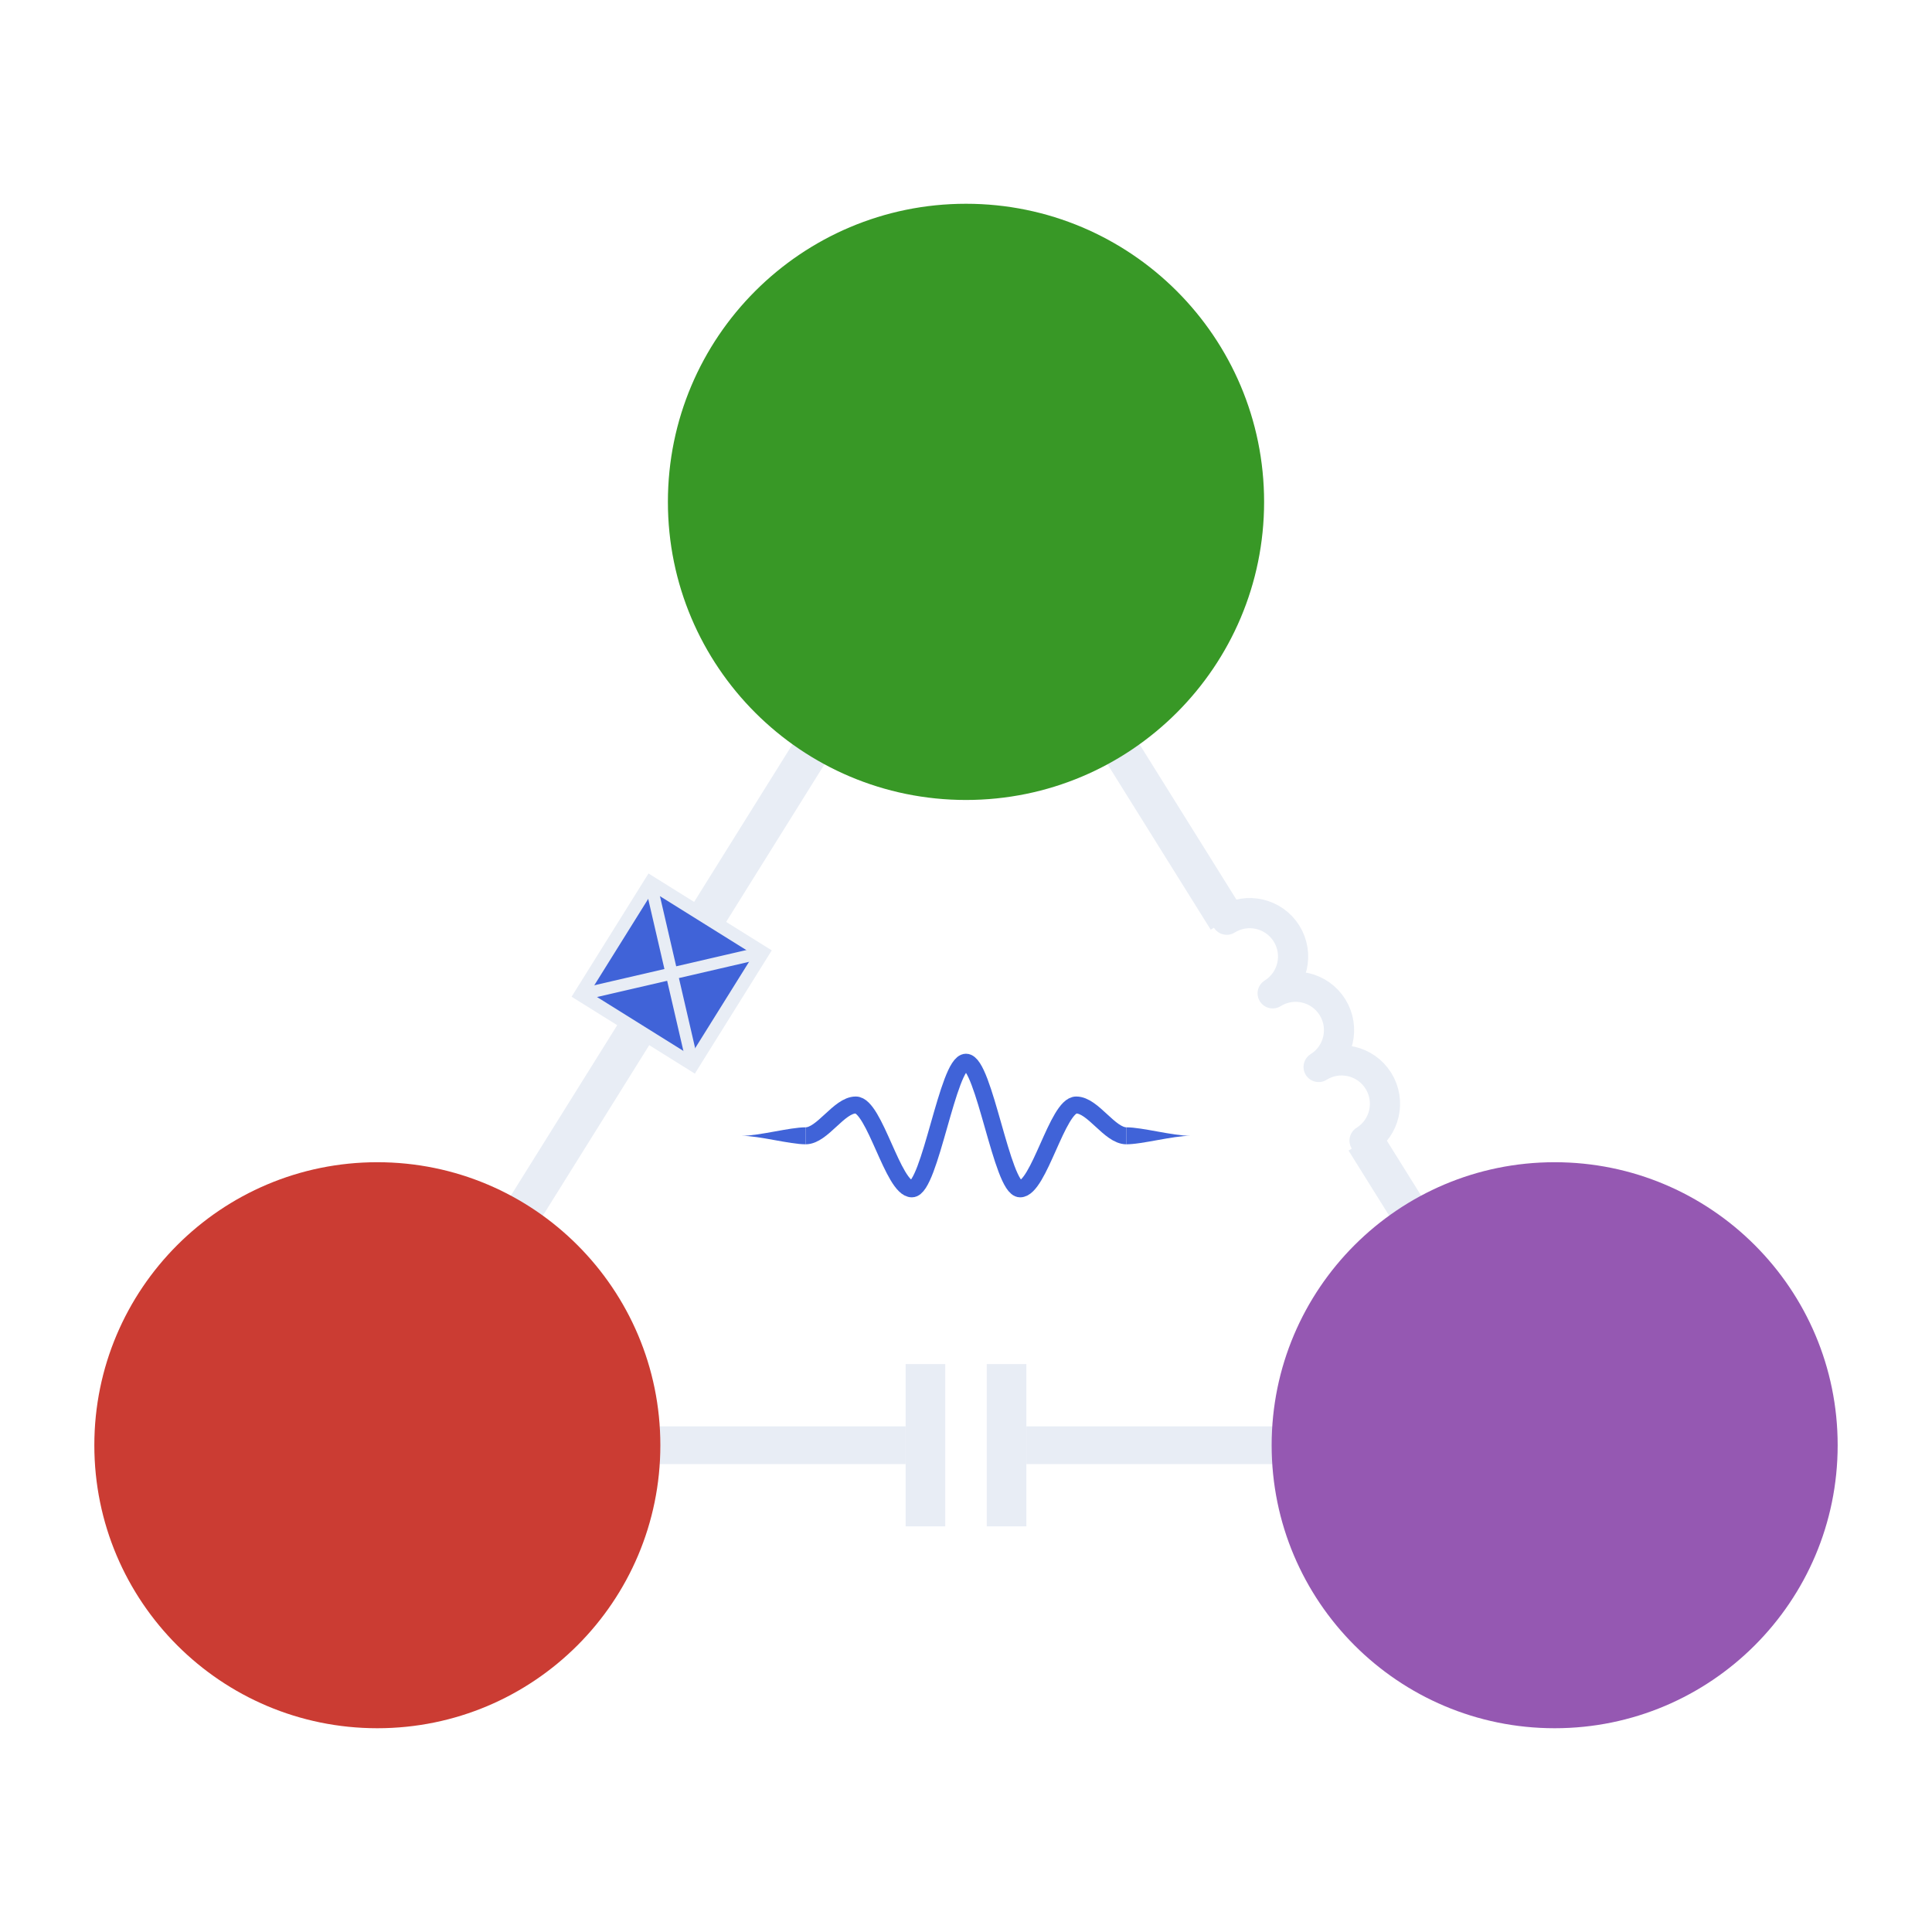
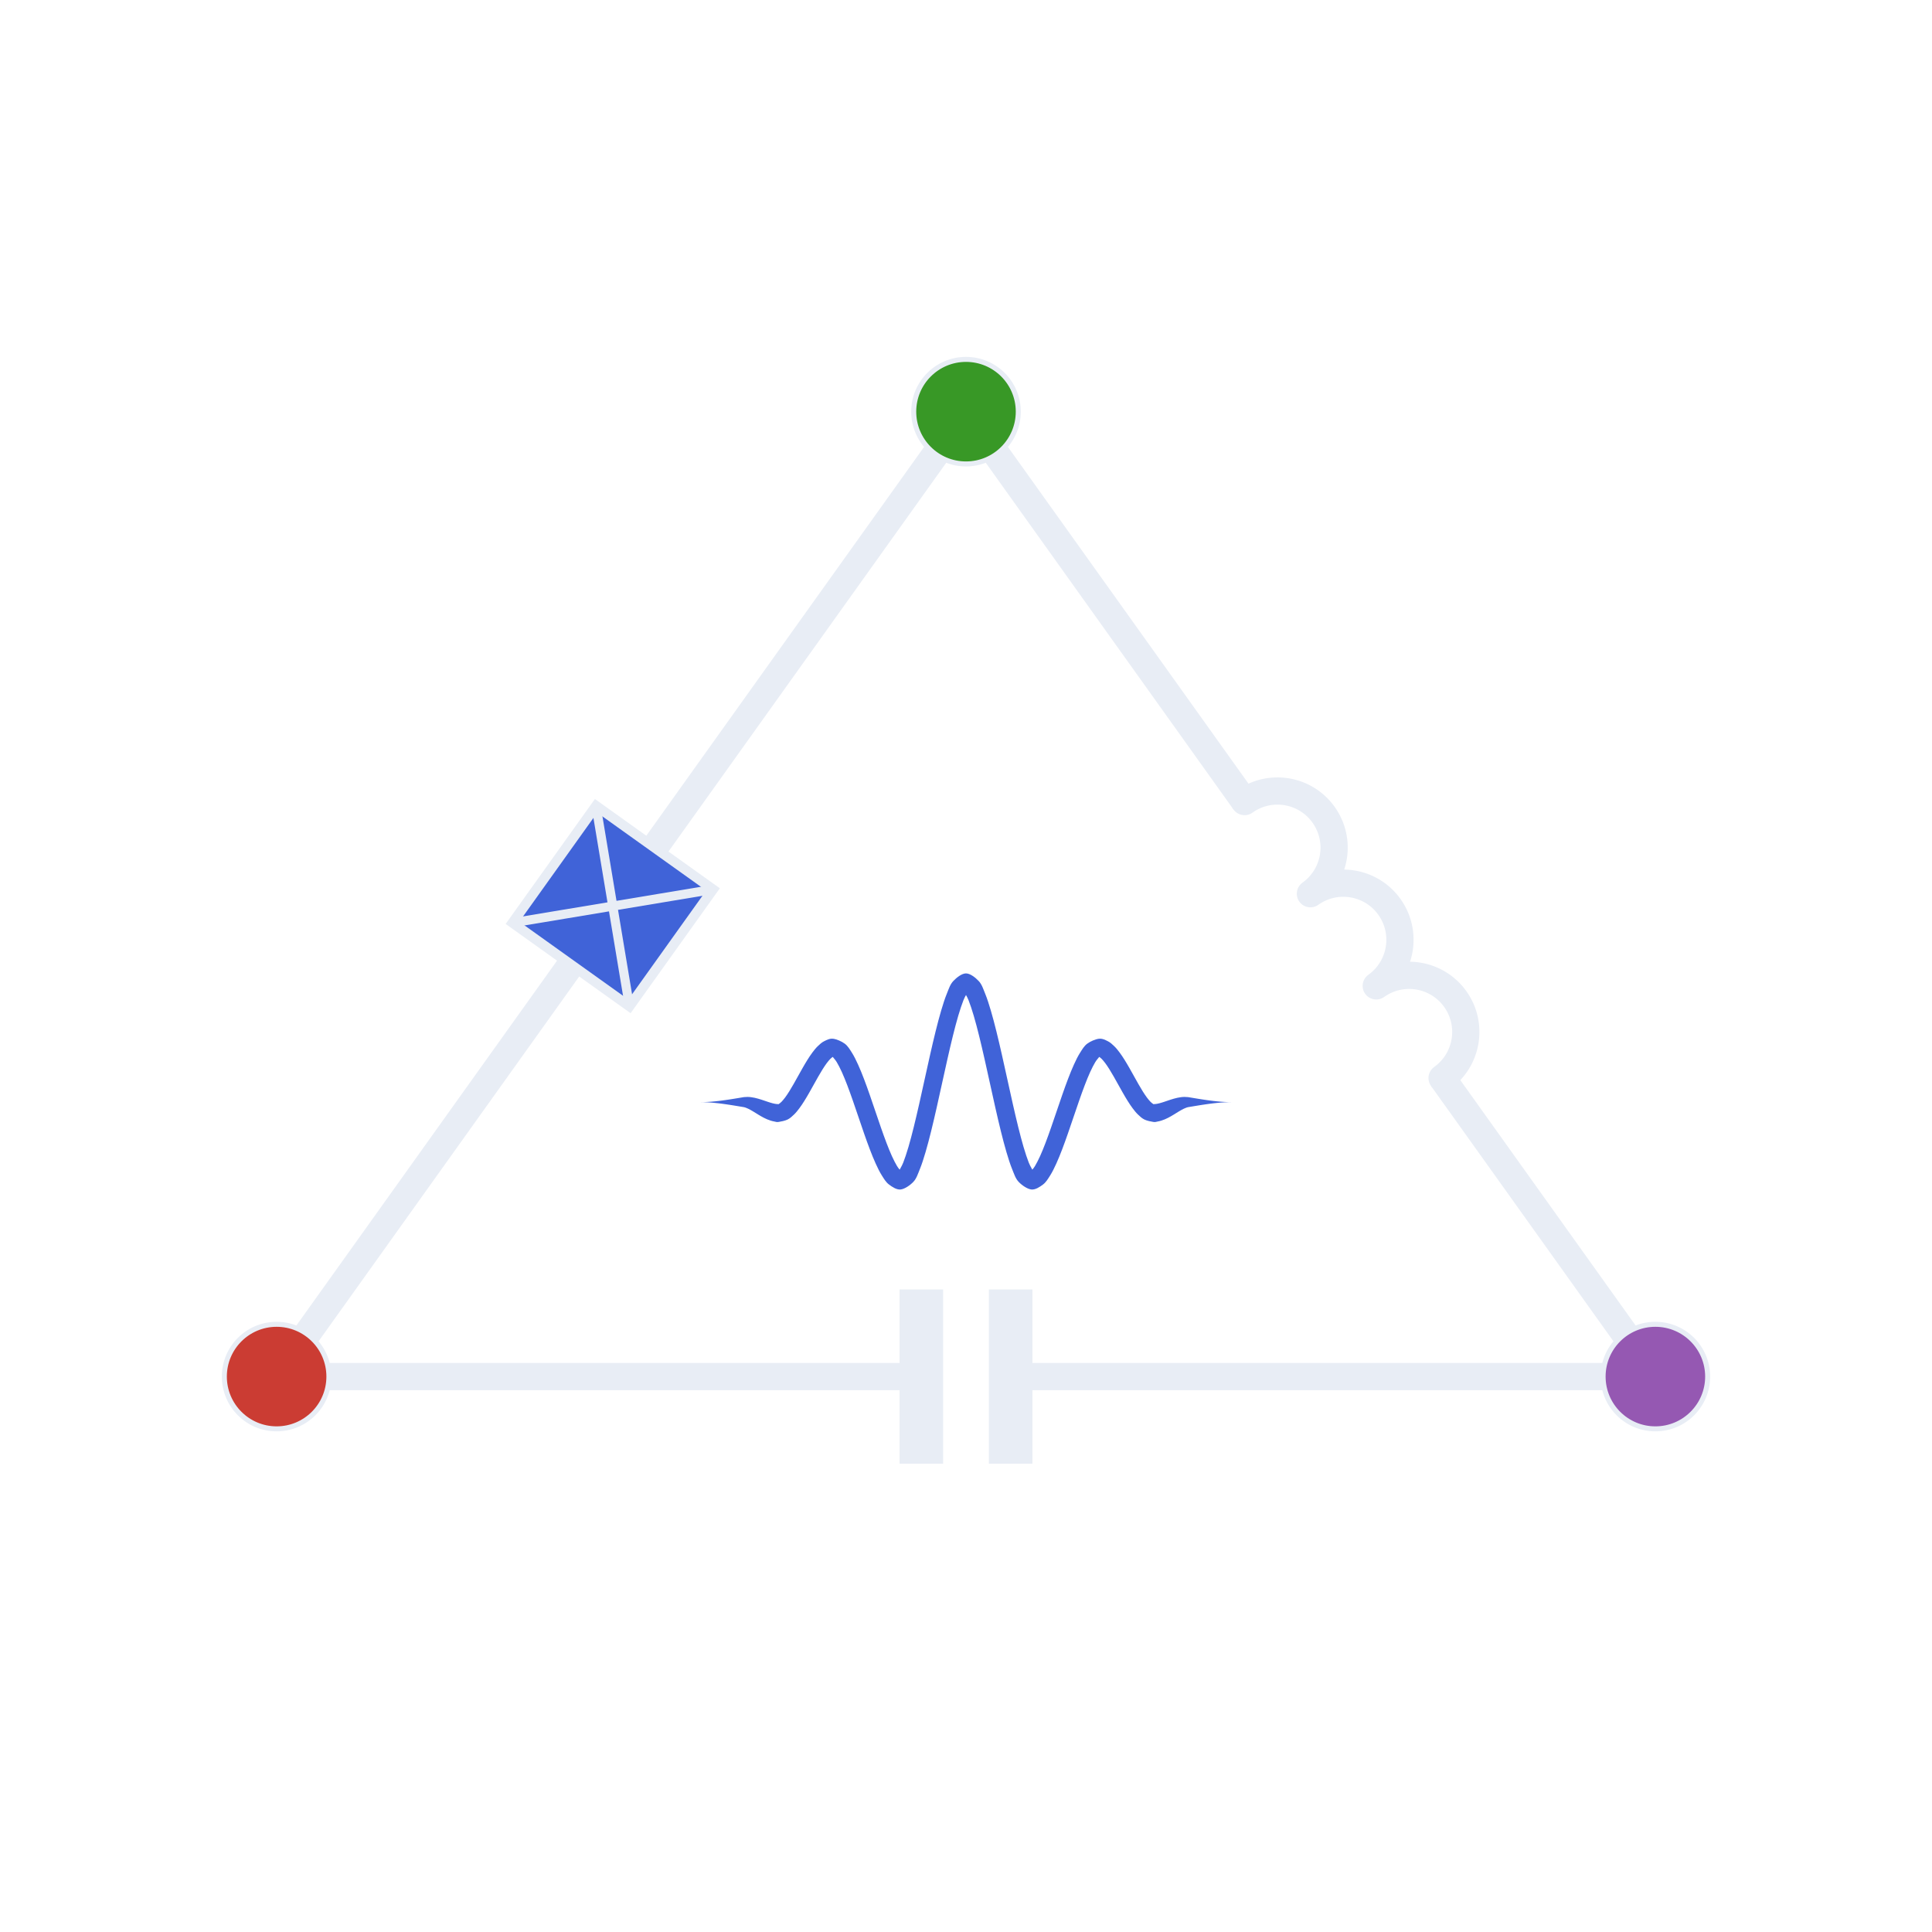
- <svg xmlns="http://www.w3.org/2000/svg" width="1024" height="1024" viewBox="0 0 1024 1024" role="img" aria-labelledby="title description">
-   <g id="circuit-logo">
-     <g id="wires" fill="none" stroke="#E8EDF5" stroke-width="20" stroke-linecap="butt">
-       <path d="M512 266 L200 766" />
-       <g transform="translate(512 266) rotate(58.0358)">
-         <path d="M0 0 H261.041 M399.041 0 H589.359" />
-       </g>
-       <path d="M200 766 H480 M544 766 H824" />
+ <svg xmlns="http://www.w3.org/2000/svg" width="887" height="887" viewBox="0 0 887 887" role="img" aria-labelledby="logo-title logo-description">
+   <g id="circuit" fill="none" stroke="#E8EDF5" stroke-width="12.5" stroke-linecap="butt" stroke-linejoin="round">
+     <path id="left-wire" d="M443.5 189 L127 632" />
+     <g id="right-branch" transform="translate(443.5 189) rotate(54.4562)">
+       <path id="right-wire" d="M0 0 H220 M376 0 H544.446" />
+       <path id="inductor" d="M220 0 A26 26 0 0 1 272 0 A26 26 0 0 1 324 0 A26 26 0 0 1 376 0" stroke-linecap="round" />
    </g>
-     <g id="josephson-junction" transform="translate(356 516) rotate(121.9642)">
-       <rect x="-35" y="-35" width="70" height="70" rx="0" fill="#4063D8" />
-       <path d="M-34.0 -34.0 L34.0 34.0 M-34.0 34.0 L34.0 -34.0" fill="none" stroke="#E8EDF5" stroke-width="6.4" stroke-linecap="round" />
-       <rect x="-35" y="-35" width="70" height="70" rx="0" fill="none" stroke="#E8EDF5" stroke-width="7" />
-     </g>
-     <path id="inductor" d="M261.041 0 C261.041,-12.703 271.338,-23 284.041,-23 C296.744,-23 307.041,-12.703 307.041,0 C307.041,-12.703 317.338,-23 330.041,-23 C342.744,-23 353.041,-12.703 353.041,0 C353.041,-12.703 363.338,-23 376.041,-23 C388.744,-23 399.041,-12.703 399.041,0" transform="translate(512 266) rotate(58.0358)" fill="none" stroke="#E8EDF5" stroke-width="16" stroke-linecap="round" stroke-linejoin="round" />
-     <g id="capacitor" fill="#E8EDF5">
-       <rect x="480" y="723" width="21" height="86" rx="0" />
-       <rect x="523" y="723" width="21" height="86" rx="0" />
-     </g>
-     <g id="julia-dots">
-       <circle id="green-ball" cx="512" cy="266" r="158" fill="#389826" />
-       <circle id="red-ball" cx="200" cy="766" r="150" fill="#CB3C33" />
-       <circle id="purple-ball" cx="824" cy="766" r="150" fill="#9558B2" />
-     </g>
-     <g id="photon-wavepacket" transform="translate(512 602)">
-       <path id="pulse-centre" d="M-85,0 C-76.146,0 -67.292,-16.326 -58.438,-16.326 C-48.521,-16.326 -38.604,28.116 -28.688,28.116 C-19.125,28.116 -9.562,-39 0,-39 C9.562,-39 19.125,28.116 28.688,28.116 C38.604,28.116 48.521,-16.326 58.438,-16.326 C67.292,-16.326 76.146,0 85,0" fill="none" stroke="#4063D8" stroke-width="9" stroke-linecap="butt" stroke-linejoin="round" />
-       <path id="pulse-left-taper" d="M-119,0 C-109.48,0 -93.5,4.5 -85,4.5 L-85,-4.5 C-93.5,-4.5 -109.48,0 -119,0 Z" fill="#4063D8" />
-       <path id="pulse-right-taper" d="M119,0 C109.48,0 93.5,4.5 85,4.5 L85,-4.5 C93.5,-4.5 109.48,0 119,0 Z" fill="#4063D8" />
-     </g>
+     <path id="bottom-wire" d="M127 632 H423 M464 632 H760" />
+   </g>
+   <g id="capacitor" fill="#E8EDF5">
+     <rect id="left-plate" x="413" y="592" width="20" height="80" />
+     <rect id="right-plate" x="454" y="592" width="20" height="80" />
+   </g>
+   <g id="josephson-junction" transform="translate(281.3205 416) rotate(125.5438)" stroke="#E8EDF5" stroke-linejoin="miter">
+     <rect id="junction-box" x="-33" y="-33" width="66" height="66" fill="#4063D8" stroke-width="4.5" />
+     <path id="junction-cross" d="M-33 -33 L33 33 M-33 33 L33 -33" fill="none" stroke-width="4.2" />
+   </g>
+   <path id="detached-wavepacket" d="M321.5 506 C321.778 506.004 322.611 506.009 323.167 506.024 C323.722 506.04 324.278 506.064 324.833 506.094 C325.389 506.124 325.944 506.161 326.5 506.204 C327.056 506.247 327.611 506.297 328.167 506.351 C328.722 506.406 329.278 506.466 329.833 506.53 C330.389 506.594 330.944 506.664 331.5 506.737 C332.056 506.809 332.611 506.886 333.167 506.966 C333.722 507.045 334.278 507.129 334.833 507.214 C335.389 507.298 335.944 507.386 336.5 507.475 C337.056 507.564 337.611 507.655 338.167 507.746 C338.722 507.837 339.278 507.93 339.833 508.022 C340.389 508.114 341.06 508.204 341.5 508.299 C341.94 508.393 342.147 508.471 342.476 508.59 C342.806 508.709 343.137 508.853 343.478 509.013 C343.82 509.173 344.168 509.356 344.526 509.552 C344.884 509.748 345.25 509.964 345.628 510.189 C346.005 510.414 346.392 510.656 346.79 510.901 C347.189 511.146 347.597 511.404 348.019 511.66 C348.441 511.916 348.873 512.18 349.322 512.436 C349.771 512.691 350.231 512.951 350.712 513.194 C351.194 513.437 351.689 513.678 352.208 513.894 C352.727 514.11 353.264 514.318 353.829 514.488 C354.392 514.658 354.98 514.813 355.592 514.914 C356.204 515.014 356.505 515.243 357.5 515.091 C358.495 514.939 360.382 514.571 361.559 514.002 C362.737 513.433 363.652 512.552 364.566 511.677 C365.48 510.802 366.254 509.8 367.045 508.753 C367.835 507.706 368.572 506.562 369.31 505.395 C370.049 504.228 370.764 502.983 371.476 501.749 C372.189 500.515 372.89 499.23 373.584 497.991 C374.279 496.753 374.967 495.492 375.643 494.319 C376.32 493.146 376.993 491.983 377.644 490.951 C378.294 489.919 378.946 488.933 379.545 488.128 C380.143 487.323 380.758 486.612 381.233 486.121 C381.707 485.63 382.181 485.353 382.392 485.183 C382.604 485.012 382.509 485.09 382.5 485.1 C382.491 485.11 382.06 484.819 382.337 485.245 C382.615 485.67 383.47 486.491 384.166 487.653 C384.862 488.816 385.708 490.449 386.514 492.219 C387.32 493.989 388.164 496.096 389.002 498.275 C389.841 500.454 390.693 502.871 391.545 505.295 C392.397 507.718 393.256 510.298 394.117 512.816 C394.978 515.334 395.842 517.932 396.712 520.404 C397.582 522.875 398.452 525.353 399.336 527.645 C400.219 529.938 401.097 532.162 402.014 534.157 C402.93 536.152 403.807 538.001 404.833 539.616 C405.859 541.231 406.726 542.764 408.171 543.844 C409.615 544.925 411.64 546.307 413.5 546.1 C415.36 545.893 417.86 544.159 419.328 542.604 C420.797 541.048 421.378 539.046 422.312 536.768 C423.247 534.489 424.073 531.83 424.935 528.934 C425.796 526.038 426.636 522.768 427.48 519.391 C428.324 516.015 429.162 512.342 429.999 508.674 C430.837 505.005 431.671 501.137 432.504 497.38 C433.338 493.623 434.17 489.768 434.999 486.134 C435.828 482.5 436.658 478.87 437.48 475.577 C438.303 472.283 439.129 469.093 439.935 466.372 C440.74 463.65 441.58 461.113 442.312 459.249 C443.045 457.385 444.13 455.876 444.328 455.185 C444.526 454.493 443.776 455.1 443.5 455.1 C443.224 455.1 442.474 454.493 442.672 455.185 C442.87 455.876 443.955 457.385 444.688 459.249 C445.42 461.113 446.26 463.65 447.065 466.372 C447.871 469.093 448.697 472.283 449.52 475.577 C450.342 478.87 451.172 482.5 452.001 486.134 C452.83 489.768 453.662 493.623 454.496 497.38 C455.329 501.137 456.163 505.005 457.001 508.674 C457.838 512.342 458.676 516.015 459.52 519.391 C460.364 522.768 461.204 526.038 462.065 528.934 C462.927 531.83 463.753 534.489 464.688 536.768 C465.622 539.046 466.203 541.048 467.672 542.604 C469.14 544.159 471.64 545.893 473.5 546.1 C475.36 546.307 477.385 544.925 478.829 543.844 C480.274 542.764 481.141 541.231 482.167 539.616 C483.193 538.001 484.07 536.152 484.986 534.157 C485.903 532.162 486.781 529.938 487.664 527.645 C488.548 525.353 489.418 522.875 490.288 520.404 C491.158 517.932 492.022 515.334 492.883 512.816 C493.744 510.298 494.603 507.718 495.455 505.295 C496.307 502.871 497.159 500.454 497.998 498.275 C498.836 496.096 499.68 493.989 500.486 492.219 C501.292 490.449 502.138 488.816 502.834 487.653 C503.53 486.491 504.385 485.67 504.663 485.245 C504.94 484.819 504.509 485.11 504.5 485.1 C504.491 485.09 504.396 485.012 504.608 485.183 C504.819 485.353 505.293 485.63 505.767 486.121 C506.242 486.612 506.857 487.323 507.455 488.128 C508.054 488.933 508.706 489.919 509.356 490.951 C510.007 491.983 510.68 493.146 511.357 494.319 C512.033 495.492 512.721 496.753 513.416 497.991 C514.11 499.23 514.811 500.515 515.524 501.749 C516.236 502.983 516.951 504.228 517.69 505.395 C518.428 506.562 519.165 507.706 519.955 508.753 C520.746 509.8 521.52 510.802 522.434 511.677 C523.348 512.552 524.263 513.433 525.441 514.002 C526.618 514.571 528.505 514.939 529.5 515.091 C530.495 515.243 530.796 515.014 531.408 514.914 C532.02 514.813 532.607 514.658 533.172 514.488 C533.736 514.318 534.273 514.11 534.792 513.894 C535.311 513.678 535.806 513.437 536.288 513.194 C536.769 512.951 537.229 512.691 537.678 512.436 C538.127 512.18 538.559 511.916 538.981 511.66 C539.403 511.404 539.811 511.146 540.21 510.901 C540.608 510.656 540.995 510.414 541.372 510.189 C541.75 509.964 542.116 509.748 542.474 509.552 C542.832 509.356 543.18 509.173 543.521 509.013 C543.863 508.853 544.194 508.709 544.524 508.59 C544.853 508.471 545.059 508.393 545.5 508.299 C545.941 508.204 546.611 508.114 547.167 508.022 C547.722 507.93 548.278 507.837 548.833 507.746 C549.389 507.655 549.944 507.564 550.5 507.475 C551.056 507.386 551.611 507.298 552.167 507.214 C552.722 507.129 553.278 507.045 553.833 506.966 C554.389 506.886 554.944 506.809 555.5 506.737 C556.056 506.664 556.611 506.594 557.167 506.53 C557.722 506.466 558.278 506.406 558.833 506.351 C559.389 506.297 559.944 506.247 560.5 506.204 C561.056 506.161 561.611 506.124 562.167 506.094 C562.722 506.064 563.278 506.04 563.833 506.024 C564.389 506.009 565.222 506.004 565.5 506 C565.222 505.996 564.389 505.991 563.833 505.976 C563.278 505.96 562.722 505.936 562.167 505.906 C561.611 505.876 561.056 505.839 560.5 505.796 C559.944 505.753 559.389 505.703 558.833 505.649 C558.278 505.594 557.722 505.534 557.167 505.47 C556.611 505.406 556.056 505.336 555.5 505.263 C554.944 505.191 554.389 505.114 553.833 505.034 C553.278 504.955 552.722 504.871 552.167 504.786 C551.611 504.702 551.056 504.614 550.5 504.525 C549.944 504.436 549.389 504.345 548.833 504.254 C548.278 504.163 547.722 504.07 547.167 503.978 C546.611 503.886 546.059 503.763 545.5 503.701 C544.941 503.639 544.369 503.602 543.81 503.606 C543.251 503.611 542.692 503.66 542.145 503.728 C541.598 503.795 541.057 503.898 540.526 504.01 C539.995 504.123 539.473 504.262 538.961 504.403 C538.45 504.545 537.947 504.704 537.457 504.86 C536.966 505.017 536.486 505.183 536.019 505.34 C535.552 505.497 535.095 505.657 534.655 505.803 C534.215 505.948 533.787 506.09 533.379 506.214 C532.971 506.337 532.577 506.451 532.208 506.544 C531.838 506.637 531.487 506.714 531.162 506.771 C530.837 506.829 530.536 506.866 530.259 506.889 C529.982 506.912 529.644 506.921 529.5 506.909 C529.356 506.897 529.604 506.989 529.393 506.817 C529.181 506.646 528.707 506.37 528.232 505.879 C527.758 505.388 527.143 504.677 526.545 503.872 C525.946 503.067 525.294 502.081 524.644 501.049 C523.993 500.017 523.32 498.854 522.643 497.681 C521.967 496.508 521.279 495.247 520.584 494.009 C519.89 492.77 519.189 491.485 518.476 490.251 C517.764 489.017 517.049 487.772 516.31 486.605 C515.572 485.438 514.835 484.294 514.045 483.247 C513.254 482.2 512.48 481.198 511.566 480.323 C510.652 479.448 509.737 478.568 508.559 477.998 C507.382 477.427 506.065 476.707 504.5 476.9 C502.935 477.093 500.615 478.075 499.171 479.156 C497.726 480.236 496.859 481.769 495.833 483.384 C494.807 484.998 493.93 486.848 493.014 488.843 C492.097 490.839 491.219 493.062 490.336 495.355 C489.452 497.647 488.582 500.125 487.712 502.596 C486.842 505.068 485.978 507.666 485.117 510.184 C484.256 512.702 483.397 515.282 482.545 517.705 C481.693 520.129 480.841 522.546 480.002 524.725 C479.164 526.904 478.32 529.011 477.514 530.781 C476.708 532.551 475.862 534.184 475.166 535.347 C474.47 536.509 473.615 537.33 473.337 537.755 C473.06 538.181 473.335 537.89 473.5 537.9 C473.665 537.91 474.526 538.507 474.328 537.815 C474.13 537.124 473.045 535.615 472.312 533.751 C471.58 531.886 470.74 529.35 469.935 526.628 C469.129 523.907 468.303 520.717 467.48 517.423 C466.658 514.13 465.828 510.5 464.999 506.866 C464.17 503.232 463.338 499.377 462.504 495.62 C461.671 491.863 460.837 487.995 459.999 484.326 C459.162 480.658 458.324 476.985 457.48 473.608 C456.636 470.232 455.796 466.962 454.935 464.066 C454.073 461.17 453.247 458.511 452.312 456.233 C451.378 453.954 450.797 451.952 449.328 450.396 C447.86 448.841 445.443 446.9 443.5 446.9 C441.557 446.9 439.14 448.841 437.672 450.396 C436.203 451.952 435.622 453.954 434.688 456.233 C433.753 458.511 432.927 461.17 432.065 464.066 C431.204 466.962 430.364 470.232 429.52 473.608 C428.676 476.985 427.838 480.658 427.001 484.326 C426.163 487.995 425.329 491.863 424.496 495.62 C423.662 499.377 422.83 503.232 422.001 506.866 C421.172 510.5 420.342 514.13 419.52 517.423 C418.697 520.717 417.871 523.907 417.065 526.628 C416.26 529.35 415.42 531.886 414.688 533.751 C413.955 535.615 412.87 537.124 412.672 537.815 C412.474 538.507 413.335 537.91 413.5 537.9 C413.665 537.89 413.94 538.181 413.663 537.755 C413.385 537.33 412.53 536.509 411.834 535.347 C411.138 534.184 410.292 532.551 409.486 530.781 C408.68 529.011 407.836 526.904 406.998 524.725 C406.159 522.546 405.307 520.129 404.455 517.705 C403.603 515.282 402.744 512.702 401.883 510.184 C401.022 507.666 400.158 505.068 399.288 502.596 C398.418 500.125 397.548 497.647 396.664 495.355 C395.781 493.062 394.903 490.839 393.986 488.843 C393.07 486.848 392.193 484.998 391.167 483.384 C390.141 481.769 389.274 480.236 387.829 479.156 C386.385 478.075 384.065 477.093 382.5 476.9 C380.935 476.707 379.618 477.427 378.441 477.998 C377.263 478.568 376.348 479.448 375.434 480.323 C374.52 481.198 373.746 482.2 372.955 483.247 C372.165 484.294 371.428 485.438 370.69 486.605 C369.951 487.772 369.236 489.017 368.524 490.251 C367.811 491.485 367.11 492.77 366.416 494.009 C365.721 495.247 365.033 496.508 364.357 497.681 C363.68 498.854 363.007 500.017 362.356 501.049 C361.706 502.081 361.054 503.067 360.455 503.872 C359.857 504.677 359.242 505.388 358.767 505.879 C358.293 506.37 357.819 506.646 357.608 506.817 C357.396 506.989 357.644 506.897 357.5 506.909 C357.356 506.921 357.018 506.912 356.741 506.889 C356.464 506.866 356.163 506.829 355.838 506.771 C355.513 506.714 355.162 506.637 354.792 506.544 C354.423 506.451 354.029 506.337 353.621 506.214 C353.213 506.09 352.785 505.948 352.345 505.803 C351.905 505.657 351.448 505.497 350.981 505.34 C350.514 505.183 350.034 505.017 349.543 504.86 C349.053 504.704 348.55 504.545 348.039 504.403 C347.527 504.262 347.005 504.123 346.474 504.01 C345.943 503.898 345.402 503.795 344.855 503.728 C344.308 503.66 343.749 503.611 343.19 503.606 C342.631 503.602 342.06 503.639 341.5 503.701 C340.94 503.763 340.389 503.886 339.833 503.978 C339.278 504.07 338.722 504.163 338.167 504.254 C337.611 504.345 337.056 504.436 336.5 504.525 C335.944 504.614 335.389 504.702 334.833 504.786 C334.278 504.871 333.722 504.955 333.167 505.034 C332.611 505.114 332.056 505.191 331.5 505.263 C330.944 505.336 330.389 505.406 329.833 505.47 C329.278 505.534 328.722 505.594 328.167 505.649 C327.611 505.703 327.056 505.753 326.5 505.796 C325.944 505.839 325.389 505.876 324.833 505.906 C324.278 505.936 323.722 505.96 323.167 505.976 C322.611 505.991 321.778 505.996 321.5 506 Z" fill="#4063D8" />
+   <g id="circuit-nodes" stroke="#E8EDF5" stroke-width="2.3">
+     <circle id="green-node" cx="443.5" cy="189" r="24" fill="#389826" />
+     <circle id="red-node" cx="127" cy="632" r="24" fill="#CB3C33" />
+     <circle id="purple-node" cx="760" cy="632" r="24" fill="#9558B2" />
  </g>
</svg>
